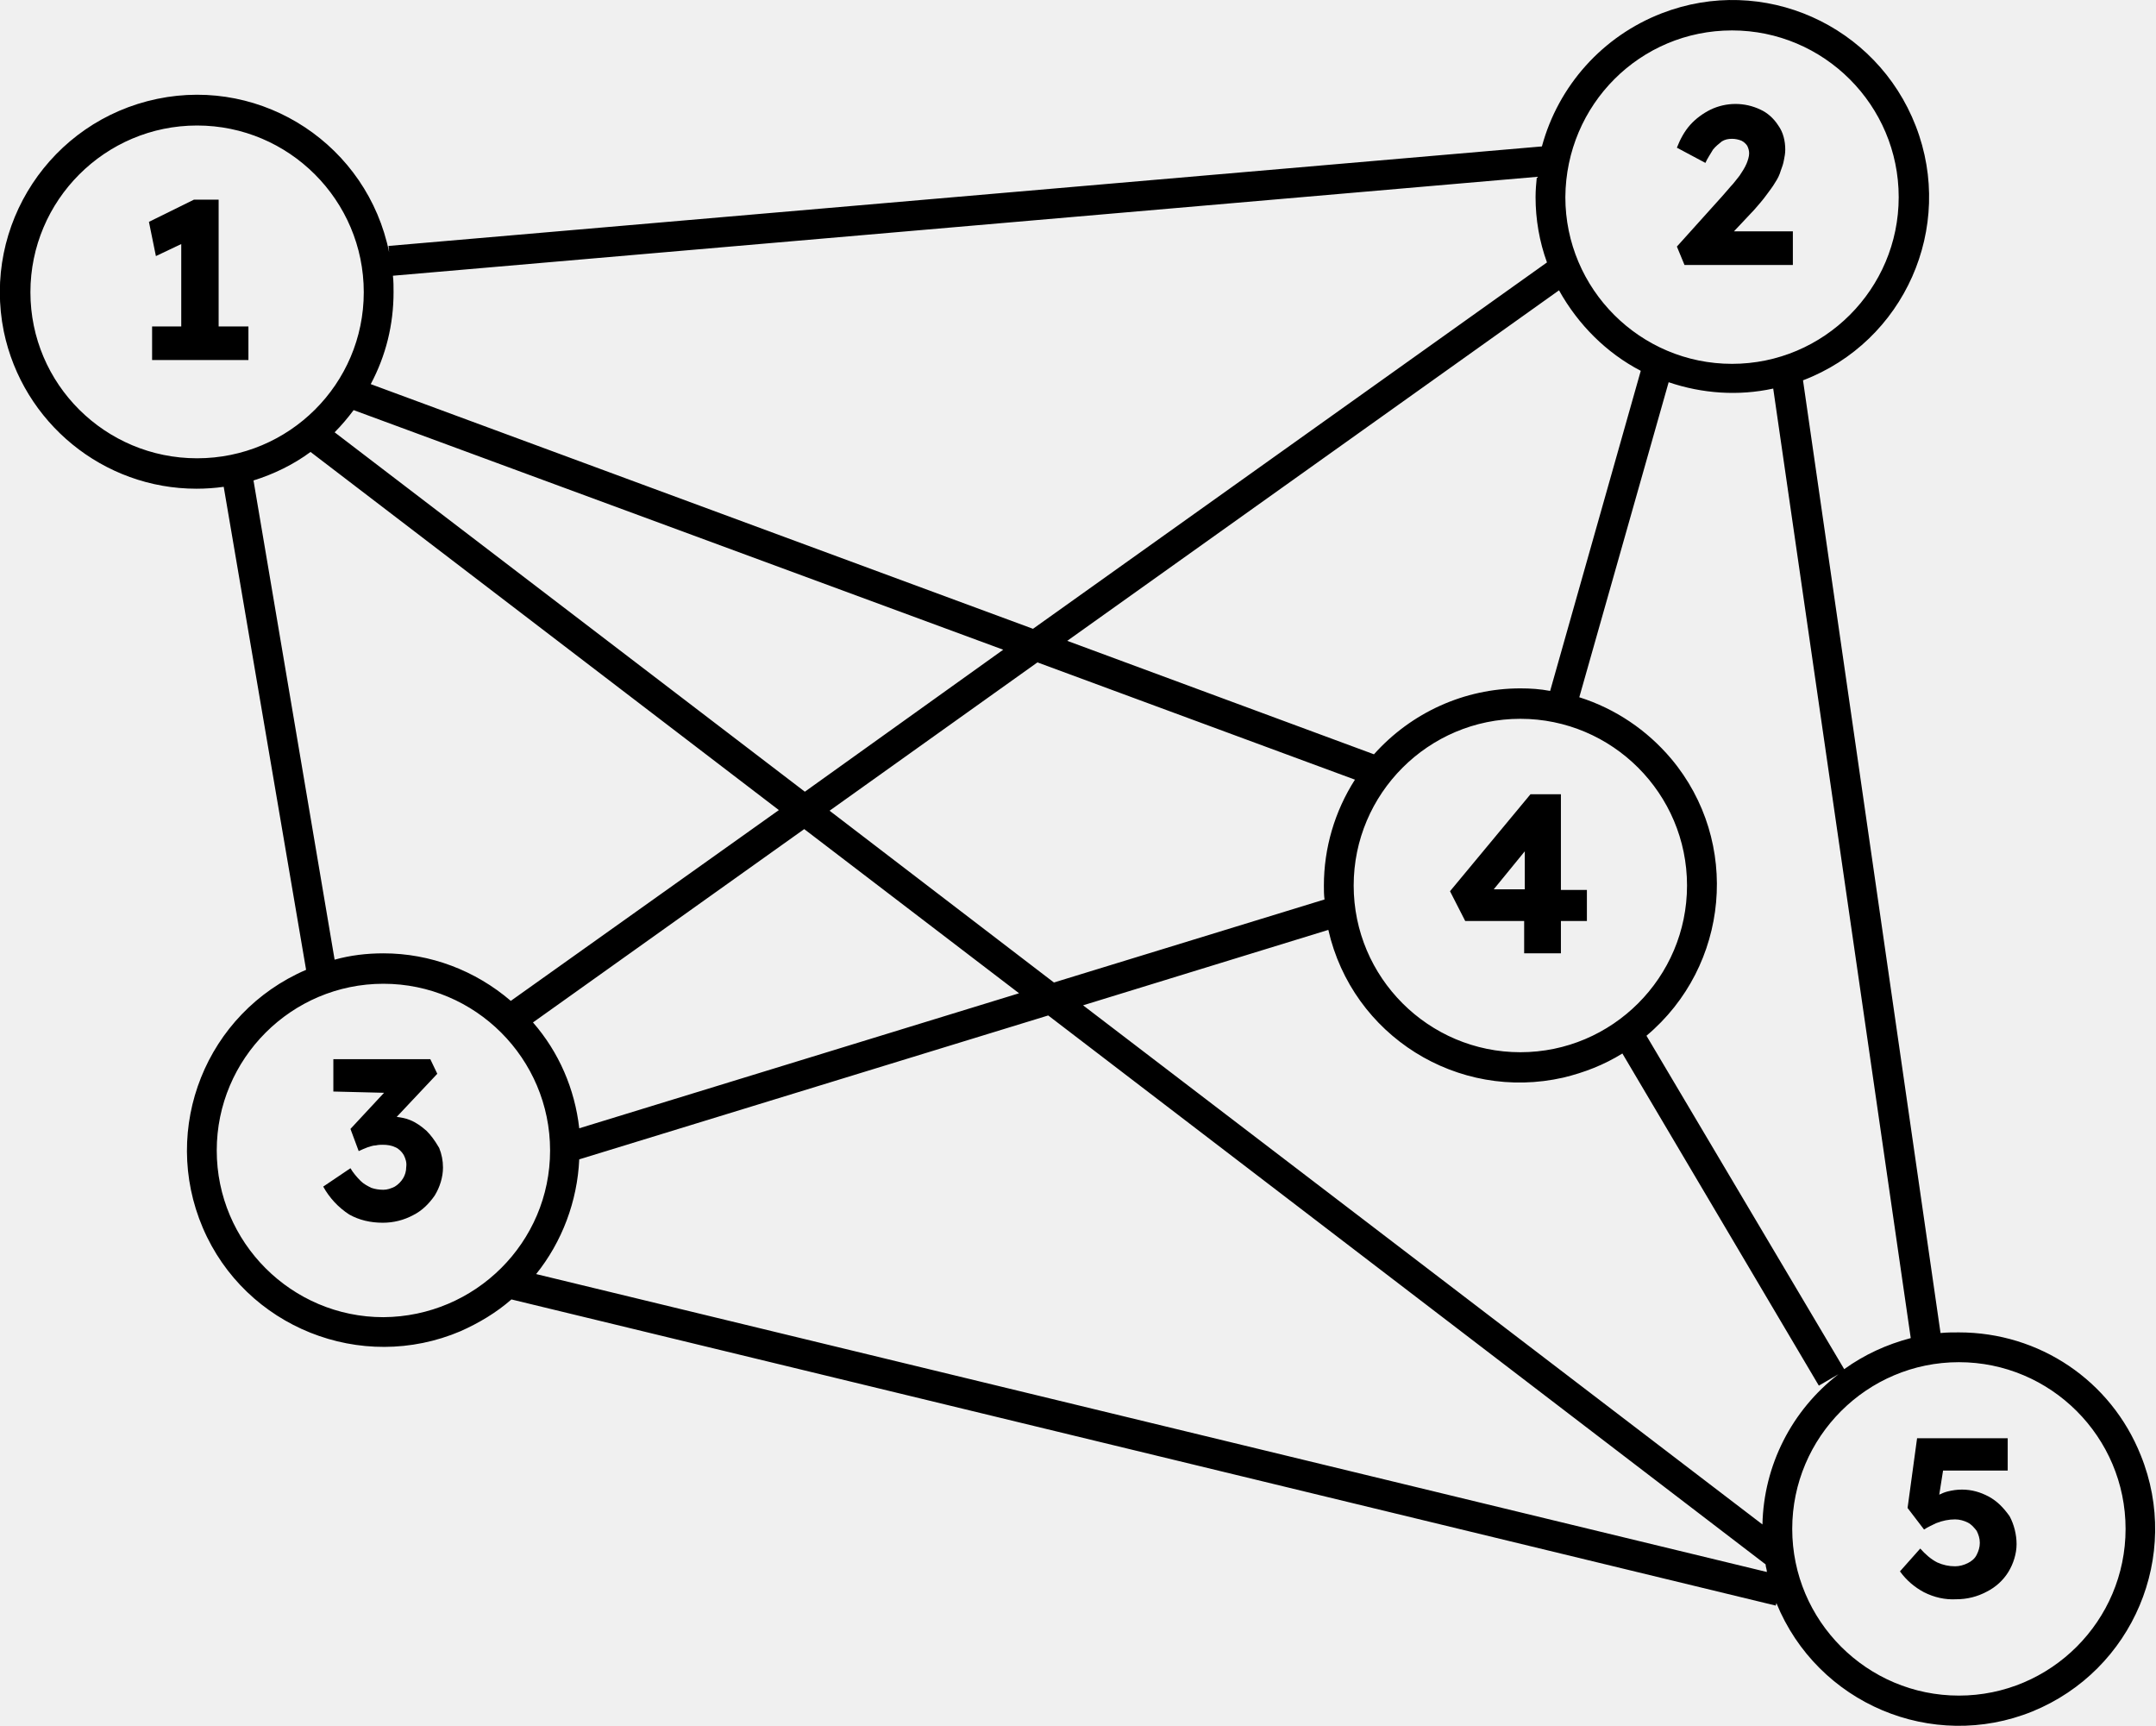
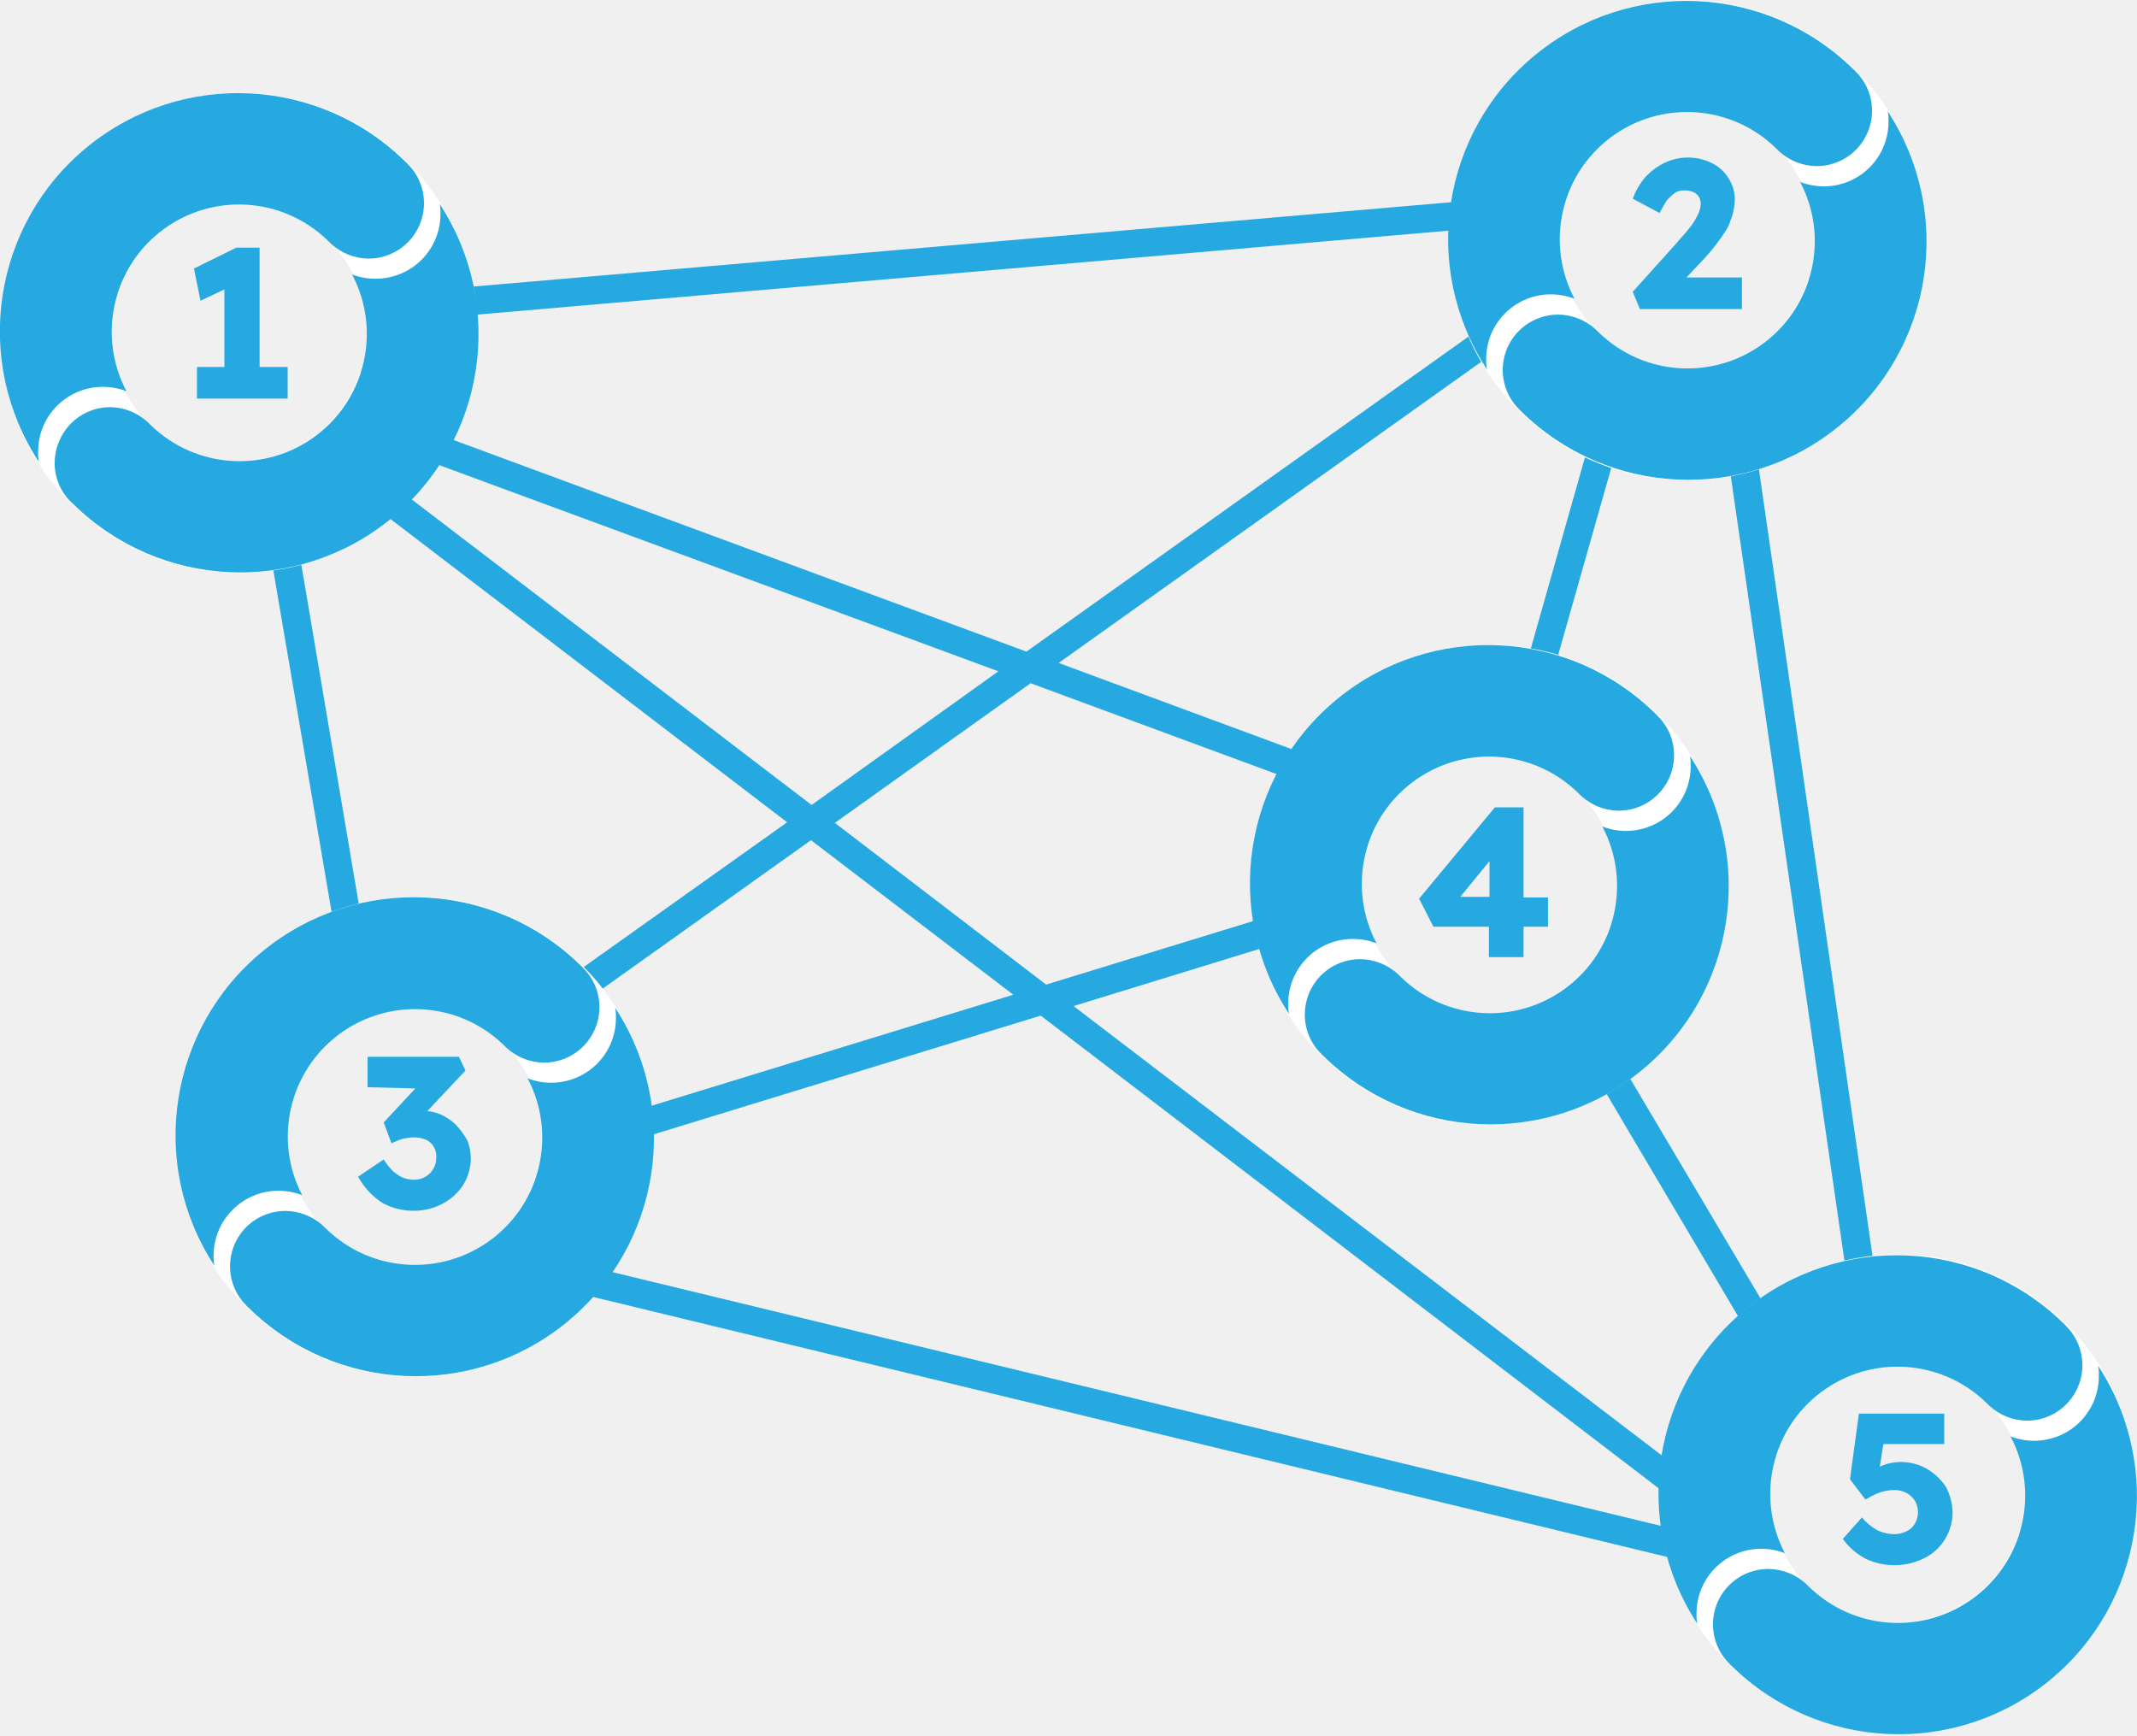
- <svg xmlns="http://www.w3.org/2000/svg" version="1.1" id="Layer_1" x="0px" y="0px" viewBox="0 0 340.2 272.2" style="enable-background:new 0 0 340.2 272.2;" xml:space="preserve">
-   <g id="Layer_2_1_">
-     <g id="Layer_1-2">
-       <polygon points="34.5,31.5 30.6,31.5 23.5,35 24.6,40.4 28.6,38.5 28.6,51.5 24,51.5 24,56.8 39.2,56.8 39.2,51.5 34.5,51.5   " />
-       <path d="M309.1,210.2c-1,0-1.9,0-2.9,0.1L284.5,60c16-6.1,24-24.1,17.8-40.1s-24.1-24-40.1-17.8c-9.3,3.6-16.3,11.4-18.9,21    l-182,15.7l0.1,1C58,23,41.6,12.1,24.8,15.6S-2.8,35.5,0.6,52.3c3,14.4,15.7,24.8,30.4,24.8c1.4,0,2.9-0.1,4.3-0.3L48.3,153    c-15.8,6.8-23,25-16.3,40.7s25,23,40.7,16.3c2.9-1.3,5.6-2.9,8-5l199.5,48.3l0.1-0.4c6.5,15.9,24.6,23.5,40.4,17.1    c15.9-6.5,23.5-24.6,17.1-40.4C333.1,217.8,321.8,210.2,309.1,210.2L309.1,210.2z M301.5,211.1c-3.8,1-7.3,2.6-10.5,4.9    l-31.2-52.6c13.1-11,14.9-30.6,3.9-43.7c-3.8-4.5-8.8-7.9-14.5-9.7l14.1-49.7c5.3,1.8,11,2.2,16.5,1L301.5,211.1z M170.9,158.6    l38.7-11.9c3.8,16.7,20.4,27.1,37.1,23.3c3.3-0.8,6.4-2,9.3-3.8l31,52.4l3.1-1.8c-7.4,5.7-11.8,14.4-12,23.7L170.9,158.6z     M91.4,178c-0.7-6.2-3.2-12-7.3-16.7l42.8-30.5l33.9,25.9L91.4,178z M130.9,127.9l32.8-23.4l50.1,18.5c-3.2,5-4.9,10.8-4.9,16.7    c0,0.7,0,1.5,0.1,2.2L166.3,155L130.9,127.9z M55.8,64.7l102.5,37.8L127,124.9L52.8,68.2C53.9,67.1,54.9,65.9,55.8,64.7z     M258.9,58.5L244.6,109c-1.6-0.3-3.1-0.4-4.7-0.4c-8.8,0-17.2,3.8-23.1,10.4l-48.4-17.9L246,45.8C249,51.2,253.5,55.7,258.9,58.5z     M239.9,166c-14.5,0-26.3-11.8-26.3-26.3c0-14.5,11.8-26.3,26.3-26.3c14.5,0,26.3,11.8,26.3,26.3C266.2,154.2,254.4,166,239.9,166    z M273.3,4.8c14.5,0,26.3,11.8,26.3,26.3s-11.8,26.3-26.3,26.3c-14.5,0-26.3-11.8-26.3-26.3C247.1,16.5,258.8,4.8,273.3,4.8z     M242.5,27.9c-0.1,1-0.2,2.1-0.2,3.2c0,3.5,0.6,7,1.8,10.3L163,99.2L58.5,60.6c2.4-4.5,3.6-9.4,3.6-14.5c0-0.9,0-1.7-0.1-2.6    L242.5,27.9z M4.8,46.1c0-14.5,11.8-26.3,26.3-26.3s26.3,11.8,26.3,26.3S45.6,72.3,31.1,72.3l0,0C16.6,72.3,4.8,60.6,4.8,46.1z     M40,75.8c3.2-1,6.3-2.5,9-4.5l73.9,56.5l-42.3,30.1c-5.6-4.8-12.7-7.5-20.1-7.5c-2.6,0-5.2,0.3-7.7,1L40,75.8z M60.5,207.8    c-14.5,0-26.3-11.8-26.3-26.3c0-14.5,11.8-26.3,26.3-26.3c14.5,0,26.3,11.8,26.3,26.3C86.8,196,75,207.7,60.5,207.8z M84.6,201    c4.1-5.1,6.5-11.5,6.8-18.1l74-22.7l113.2,86.6c0,0.4,0.2,0.8,0.2,1.2L84.6,201z M309.1,267.5c-14.5,0-26.3-11.8-26.3-26.3    c0-14.5,11.8-26.3,26.3-26.3c14.5,0,26.3,11.8,26.3,26.3c0,0,0,0,0,0C335.4,255.7,323.6,267.5,309.1,267.5z" />
-       <path d="M313.8,236.1c-1.3-0.7-2.7-1.1-4.2-1.1c-0.8,0-1.5,0.1-2.3,0.3c-0.4,0.1-0.9,0.3-1.3,0.5l0.6-3.8h10.2v-5.1h-14.3l-1.5,11    l2.6,3.4c0.6-0.4,1.3-0.7,1.9-1c1-0.4,2-0.6,3-0.6c0.7,0,1.4,0.2,2,0.5c0.6,0.3,1,0.8,1.4,1.3c0.3,0.6,0.5,1.2,0.5,1.9    c0,0.7-0.2,1.3-0.5,1.9c-0.3,0.6-0.8,1-1.4,1.3c-0.6,0.3-1.3,0.5-2,0.5c-1,0-1.9-0.2-2.8-0.6c-1-0.5-1.9-1.3-2.7-2.2l-3.2,3.6    c1,1.4,2.3,2.5,3.8,3.3c1.6,0.8,3.3,1.2,5.1,1.1c1.7,0,3.3-0.4,4.8-1.2c1.4-0.7,2.6-1.8,3.4-3.1c0.8-1.3,1.3-2.9,1.3-4.4    c0-1.5-0.4-3.1-1.1-4.4C316.1,237.8,315.1,236.8,313.8,236.1z" />
-       <path d="M274.5,27.7c-0.5,0.6-0.9,1.2-1.4,1.7l-1.3,1.5l-7.2,8l1.2,2.9h17.1v-5.3h-9.3l3.2-3.4c0.7-0.8,1.4-1.6,1.9-2.3    c0.5-0.7,1-1.3,1.4-2c0.4-0.6,0.7-1.2,0.9-1.9c0.2-0.5,0.4-1.1,0.5-1.7c0.1-0.5,0.2-1,0.2-1.6c0-1.3-0.3-2.7-1.1-3.8    c-0.7-1.1-1.7-2-2.8-2.5c-2.5-1.2-5.4-1.2-7.9,0c-1.2,0.6-2.3,1.4-3.2,2.4c-0.9,1-1.6,2.3-2.1,3.6l4.5,2.4    c0.3-0.7,0.8-1.4,1.2-2.1c0.4-0.5,0.9-0.9,1.4-1.3c0.5-0.3,1-0.4,1.6-0.4c0.5,0,1,0.1,1.5,0.3c0.4,0.2,0.7,0.5,0.9,0.8    c0.2,0.4,0.3,0.8,0.3,1.2c0,0.5-0.2,1.1-0.4,1.6C275.3,26.5,274.9,27.1,274.5,27.7z" />
-       <path d="M246.4,125.3h-4.9l-12.7,15.3l2.4,4.7h9.3v5.1h5.8v-5.1h4.1v-4.9h-4.1V125.3z M235.7,140.3l4.9-6v6H235.7z" />
-       <path d="M67.3,178.4c-0.8-0.7-1.6-1.3-2.6-1.7c-0.7-0.3-1.4-0.4-2.1-0.5l6.4-6.8l-1.1-2.3H52.6v5.1l8,0.2l-5.3,5.7l1.3,3.5    c0.4-0.2,0.9-0.4,1.4-0.6c0.4-0.1,0.8-0.3,1.3-0.3c0.4-0.1,0.8-0.1,1.1-0.1c0.7,0,1.4,0.1,2,0.4c0.5,0.2,1,0.7,1.3,1.2    c0.3,0.6,0.5,1.2,0.4,1.9c0,0.7-0.2,1.3-0.5,1.8c-0.3,0.5-0.8,1-1.3,1.3c-0.6,0.3-1.2,0.5-1.8,0.5c-0.7,0-1.3-0.1-1.9-0.3    c-0.6-0.3-1.2-0.6-1.7-1.1c-0.6-0.6-1.2-1.3-1.6-2l-4.3,2.9c1,1.8,2.4,3.3,4.1,4.4c1.6,0.9,3.4,1.3,5.3,1.3c1.7,0,3.3-0.4,4.8-1.2    c1.4-0.7,2.5-1.8,3.4-3.1c0.8-1.3,1.3-2.9,1.3-4.4c0-1.1-0.2-2.1-0.6-3.1C68.6,179.9,68,179.1,67.3,178.4z" />
+ <svg xmlns="http://www.w3.org/2000/svg" id="Layer_1" data-name="Layer 1" width="126.33mm" height="102.58mm" viewBox="0 0 358.1 290.78">
+   <defs>
+     <style>.cls-1{fill:#26a9e0;}.cls-2{fill:#fff;}</style>
+   </defs>
+   <g id="Layer_2" data-name="Layer 2">
+     <g id="Layer_1-2" data-name="Layer 1-2">
+       <polygon class="cls-1" points="43.5 41.5 39.6 41.5 32.5 45 33.6 50.4 37.6 48.5 37.6 61.5 33 61.5 33 66.8 48.2 66.8 48.2 61.5 43.5 61.5 43.5 41.5" />
+       <path class="cls-1" d="M318.1,220.2a28.1,28.1,0,0,0-2.9.1L293.5,70a31,31,0,0,0-22.3-57.9,31.27,31.27,0,0,0-18.9,21L70.3,48.8l.1,1a31,31,0,1,0-26.1,37l13,76.2a31,31,0,1,0,24.4,57,31.62,31.62,0,0,0,8-5l199.5,48.3.1-.4a31,31,0,1,0,57.5-23.3,30.73,30.73,0,0,0-28.7-19.4Zm-7.6.9A31.53,31.53,0,0,0,300,226l-31.2-52.6A31,31,0,0,0,258.2,120l14.1-49.7a30.86,30.86,0,0,0,16.5,1ZM179.9,168.6l38.7-11.9A31,31,0,0,0,255.7,180a31.44,31.44,0,0,0,9.3-3.8l31,52.4,3.1-1.8a30.73,30.73,0,0,0-12,23.7ZM100.4,188a30.49,30.49,0,0,0-7.3-16.7l42.8-30.5,33.9,25.9Zm39.5-50.1,32.8-23.4L222.8,133a31,31,0,0,0-4.9,16.7,16.2,16.2,0,0,0,.1,2.2L175.3,165ZM64.8,74.7l102.5,37.8L136,134.9,61.8,78.2A32.69,32.69,0,0,0,64.8,74.7Zm203.1-6.2L253.6,119a24.87,24.87,0,0,0-4.7-.4A31,31,0,0,0,225.8,129l-48.4-17.9L255,55.8A31.55,31.55,0,0,0,267.9,68.5ZM248.9,176a26.3,26.3,0,1,1,26.3-26.3A26.33,26.33,0,0,1,248.9,176ZM282.3,14.8A26.3,26.3,0,1,1,256,41.1,26.33,26.33,0,0,1,282.3,14.8ZM251.5,37.9c-.1,1-.2,2.1-.2,3.2a30.19,30.19,0,0,0,1.8,10.3L172,109.2,67.5,70.6a30.54,30.54,0,0,0,3.6-14.5,22.6,22.6,0,0,0-.1-2.6ZM13.8,56.1A26.3,26.3,0,1,1,40.1,82.3h0A26.25,26.25,0,0,1,13.8,56.1ZM49,85.8a30.4,30.4,0,0,0,9-4.5l73.9,56.5L89.6,167.9a30.89,30.89,0,0,0-20.1-7.5,28.56,28.56,0,0,0-7.7,1Zm20.5,132a26.3,26.3,0,1,1,26.3-26.3A26.33,26.33,0,0,1,69.5,217.8ZM93.6,211a31.27,31.27,0,0,0,6.8-18.1l74-22.7,113.2,86.6c0,.4.2.8.2,1.2Zm224.5,66.5a26.3,26.3,0,1,1,26.3-26.3h0A26.33,26.33,0,0,1,318.1,277.5Z" />
+       <path class="cls-1" d="M322.8,246.1a8.77,8.77,0,0,0-4.2-1.1,9.08,9.08,0,0,0-2.3.3,6.94,6.94,0,0,0-1.3.5l.6-3.8h10.2v-5.1H311.5l-1.5,11,2.6,3.4a17.38,17.38,0,0,1,1.9-1,8,8,0,0,1,3-.6,4.55,4.55,0,0,1,2,.5,4.36,4.36,0,0,1,1.4,1.3,3.86,3.86,0,0,1,0,3.8,3,3,0,0,1-1.4,1.3,4.55,4.55,0,0,1-2,.5,6.71,6.71,0,0,1-2.8-.6,9.34,9.34,0,0,1-2.7-2.2l-3.2,3.6a11,11,0,0,0,3.8,3.3,11.21,11.21,0,0,0,9.9-.1,8.48,8.48,0,0,0,3.4-3.1,8.67,8.67,0,0,0,1.3-4.4,9.56,9.56,0,0,0-1.1-4.4A9.67,9.67,0,0,0,322.8,246.1Z" />
+       <path class="cls-1" d="M283.5,37.7c-.5.6-.9,1.2-1.4,1.7l-1.3,1.5-7.2,8,1.2,2.9h17.1V46.5h-9.3l3.2-3.4c.7-.8,1.4-1.6,1.9-2.3a24.26,24.26,0,0,0,1.4-2,6.63,6.63,0,0,0,.9-1.9,8.45,8.45,0,0,0,.5-1.7,7.77,7.77,0,0,0,.2-1.6,6.48,6.48,0,0,0-1.1-3.8,6.71,6.71,0,0,0-2.8-2.5,9.12,9.12,0,0,0-7.9,0,10.76,10.76,0,0,0-3.2,2.4,11.75,11.75,0,0,0-2.1,3.6l4.5,2.4a22.47,22.47,0,0,1,1.2-2.1,8.64,8.64,0,0,1,1.4-1.3,2.93,2.93,0,0,1,1.6-.4,4,4,0,0,1,1.5.3,2.36,2.36,0,0,1,.9.8,2.66,2.66,0,0,1,.3,1.2,4.71,4.71,0,0,1-.4,1.6A11.78,11.78,0,0,1,283.5,37.7Z" />
+       <path class="cls-1" d="M255.4,135.3h-4.9l-12.7,15.3,2.4,4.7h9.3v5.1h5.8v-5.1h4.1v-4.9h-4.1V135.3Zm-10.7,15,4.9-6v6Z" />
+       <path class="cls-1" d="M76.3,188.4a9,9,0,0,0-2.6-1.7,8,8,0,0,0-2.1-.5l6.4-6.8-1.1-2.3H61.6v5.1l8,.2-5.3,5.7,1.3,3.5c.4-.2.9-.4,1.4-.6a5,5,0,0,1,1.3-.3,5.48,5.48,0,0,1,3.1.3,3,3,0,0,1,1.3,1.2,3.13,3.13,0,0,1,.4,1.9,3.45,3.45,0,0,1-.5,1.8,3.64,3.64,0,0,1-3.1,1.8,5.82,5.82,0,0,1-1.9-.3,6.19,6.19,0,0,1-1.7-1.1,10,10,0,0,1-1.6-2L60,197.2a12.37,12.37,0,0,0,4.1,4.4,10.67,10.67,0,0,0,5.3,1.3,10.05,10.05,0,0,0,4.8-1.2,9.19,9.19,0,0,0,3.4-3.1,8.67,8.67,0,0,0,1.3-4.4,8.15,8.15,0,0,0-.6-3.1A12.6,12.6,0,0,0,76.3,188.4Z" />
    </g>
  </g>
+   <path class="cls-2" d="M29.55,191a39.92,39.92,0,0,0,79,7.93,7.57,7.57,0,0,1-1.11,1.29,10.86,10.86,0,0,1-3.53,2.37,10.77,10.77,0,0,1-8.34,0A10.92,10.92,0,0,1,92,200.24,11.39,11.39,0,0,1,89.79,197,21.33,21.33,0,0,1,48.08,191v-.85A9.44,9.44,0,0,0,45.4,184a9.26,9.26,0,0,0-4.63-2.54,9.38,9.38,0,0,0-5.27.41,9.26,9.26,0,0,0-5.95,8.2v.39A1.37,1.37,0,0,0,29.55,191Z" />
+   <path class="cls-2" d="M109.45,190a39.92,39.92,0,0,0-79-7.93,7.14,7.14,0,0,1,1.11-1.28,10.86,10.86,0,0,1,7.7-3.22A10.81,10.81,0,0,1,47,180.76,11.21,11.21,0,0,1,49.21,184,21.33,21.33,0,0,1,90.92,190v.85A9.44,9.44,0,0,0,93.6,197a9.27,9.27,0,0,0,15.85-6.07v-.39A1.37,1.37,0,0,0,109.45,190Z" />
+   <path class="cls-1" d="M41.62,219.12a39.92,39.92,0,0,0,61.46-50.25,7.41,7.41,0,0,1,.13,1.69,10.92,10.92,0,0,1-.81,4.18,11.09,11.09,0,0,1-2.36,3.54,10.91,10.91,0,0,1-7.72,3.17,11.16,11.16,0,0,1-3.91-.74A21.33,21.33,0,0,1,54.73,206l-.61-.6a9.42,9.42,0,0,0-6.26-2.47,9.27,9.27,0,0,0-8.51,5.49,9.35,9.35,0,0,0-.69,5.24,9.21,9.21,0,0,0,2.28,4.77l.28.28A1.52,1.52,0,0,0,41.62,219.12Z" />
+   <path class="cls-1" d="M97.38,161.87a39.92,39.92,0,0,0-61.46,50.25,7.33,7.33,0,0,1-.13-1.69A10.8,10.8,0,0,1,39,202.72a10.8,10.8,0,0,1,7.72-3.17,11.15,11.15,0,0,1,3.91.73A21.33,21.33,0,0,1,84.27,175l.61.6a9.43,9.43,0,0,0,6.26,2.48,9.29,9.29,0,0,0,6.92-15.51l-.28-.27A1.56,1.56,0,0,0,97.38,161.87Z" />
+   <path class="cls-2" d="M.15,56.32a39.92,39.92,0,0,0,79,7.93A7.57,7.57,0,0,1,78,65.54a10.86,10.86,0,0,1-3.53,2.37,10.77,10.77,0,0,1-8.34,0,10.92,10.92,0,0,1-3.52-2.37,11.39,11.39,0,0,1-2.25-3.29,21.33,21.33,0,0,1-41.71-5.93v-.85A9.44,9.44,0,0,0,16,49.29a9.26,9.26,0,0,0-4.63-2.54,9.38,9.38,0,0,0-5.27.41,9.26,9.26,0,0,0-5.95,8.2v.39A1.37,1.37,0,0,0,.15,56.32Z" />
+   <path class="cls-2" d="M80.05,55.27a39.92,39.92,0,0,0-79-7.93,7.14,7.14,0,0,1,1.11-1.28,10.86,10.86,0,0,1,7.7-3.22,10.81,10.81,0,0,1,7.69,3.22,11.21,11.21,0,0,1,2.25,3.28,21.33,21.33,0,0,1,41.71,5.93v.85A9.44,9.44,0,0,0,64.2,62.3a9.27,9.27,0,0,0,15.85-6.07v-.39A1.37,1.37,0,0,0,80.05,55.27Z" />
+   <path class="cls-1" d="M12.22,84.42A39.92,39.92,0,0,0,73.68,34.17a7.41,7.41,0,0,1,.13,1.69A10.92,10.92,0,0,1,73,40a11.09,11.09,0,0,1-2.36,3.54,10.91,10.91,0,0,1-7.72,3.17A11.16,11.16,0,0,1,59,46a21.33,21.33,0,0,1-33.68,25.3l-.61-.6a9.42,9.42,0,0,0-6.26-2.47A9.27,9.27,0,0,0,10,73.73,9.35,9.35,0,0,0,9.26,79a9.21,9.21,0,0,0,2.28,4.77l.28.28A1.52,1.52,0,0,0,12.22,84.42Z" />
+   <path class="cls-1" d="M68,27.17A39.92,39.92,0,0,0,6.52,77.42a7.33,7.33,0,0,1-.13-1.69A10.8,10.8,0,0,1,9.56,68a10.8,10.8,0,0,1,7.72-3.17,11.15,11.15,0,0,1,3.91.73,21.33,21.33,0,0,1,33.68-25.3l.61.6a9.43,9.43,0,0,0,6.26,2.48,9.29,9.29,0,0,0,6.92-15.51l-.28-.27A1.56,1.56,0,0,0,68,27.17Z" />
+   <path class="cls-2" d="M242.8,40.81a39.92,39.92,0,0,0,79,7.92A7.57,7.57,0,0,1,320.68,50a10.79,10.79,0,0,1-7.7,3.21A10.75,10.75,0,0,1,305.29,50,11.12,11.12,0,0,1,303,46.73a21.33,21.33,0,0,1-41.71-5.92V40a9.43,9.43,0,0,0-2.68-6.17,9.27,9.27,0,0,0-15.85,6.07v.39A1.37,1.37,0,0,0,242.8,40.81Z" />
+   <path class="cls-2" d="M322.7,39.75a39.92,39.92,0,0,0-79-7.92,7.57,7.57,0,0,1,1.11-1.29,10.79,10.79,0,0,1,7.7-3.21,10.75,10.75,0,0,1,7.69,3.21,11.25,11.25,0,0,1,2.25,3.29,21.33,21.33,0,0,1,41.71,5.92v.86a9.46,9.46,0,0,0,2.68,6.18,9.27,9.27,0,0,0,15.85-6.07v-.4A1.37,1.37,0,0,0,322.7,39.75Z" />
+   <path class="cls-1" d="M254.87,68.9a39.92,39.92,0,0,0,61.46-50.25,7.46,7.46,0,0,1,.13,1.7,10.8,10.8,0,0,1-3.17,7.71,11,11,0,0,1-3.54,2.36,10.84,10.84,0,0,1-4.18.81,11.38,11.38,0,0,1-3.91-.73A21.33,21.33,0,0,1,268,55.8l-.61-.6a9.43,9.43,0,0,0-6.26-2.48,9.3,9.3,0,0,0-8.51,5.5,9.32,9.32,0,0,0-.69,5.24,9.22,9.22,0,0,0,2.28,4.76l.28.28A1.39,1.39,0,0,0,254.87,68.9Z" />
+   <path class="cls-1" d="M310.63,11.66a39.92,39.92,0,0,0-61.46,50.25,7.41,7.41,0,0,1-.13-1.69,10.84,10.84,0,0,1,.81-4.18,10.85,10.85,0,0,1,5.9-5.9,10.84,10.84,0,0,1,4.18-.81,11.38,11.38,0,0,1,3.91.73,21.33,21.33,0,0,1,33.68-25.3l.61.61a9.47,9.47,0,0,0,6.26,2.47,9.28,9.28,0,0,0,6.92-15.5l-.28-.28A1.39,1.39,0,0,0,310.63,11.66Z" />
+   <path class="cls-2" d="M209.65,148.82a39.92,39.92,0,0,0,79,7.93,7.57,7.57,0,0,1-1.11,1.29,10.86,10.86,0,0,1-3.53,2.37,10.77,10.77,0,0,1-8.34,0,10.92,10.92,0,0,1-3.52-2.37,11.39,11.39,0,0,1-2.25-3.29,21.33,21.33,0,0,1-41.71-5.93V148a9.44,9.44,0,0,0-2.68-6.18,9.26,9.26,0,0,0-4.63-2.54,9.38,9.38,0,0,0-5.27.41,9.26,9.26,0,0,0-5.95,8.2v.39A1.37,1.37,0,0,0,209.65,148.82Z" />
+   <path class="cls-2" d="M289.55,147.77a39.92,39.92,0,0,0-79-7.93,7.14,7.14,0,0,1,1.11-1.28,10.86,10.86,0,0,1,7.7-3.22,10.81,10.81,0,0,1,7.69,3.22,11.21,11.21,0,0,1,2.25,3.28A21.33,21.33,0,0,1,271,147.77v.85a9.44,9.44,0,0,0,2.68,6.18,9.27,9.27,0,0,0,15.85-6.07v-.39A1.37,1.37,0,0,0,289.55,147.77Z" />
+   <path class="cls-1" d="M221.72,176.92a39.92,39.92,0,0,0,61.46-50.25,7.41,7.41,0,0,1,.13,1.69,10.92,10.92,0,0,1-.81,4.18,11.09,11.09,0,0,1-2.36,3.54,10.91,10.91,0,0,1-7.72,3.17,11.16,11.16,0,0,1-3.91-.74,21.33,21.33,0,0,1-33.68,25.3l-.61-.6a9.42,9.42,0,0,0-6.26-2.47,9.27,9.27,0,0,0-8.51,5.49,9.35,9.35,0,0,0-.69,5.24,9.21,9.21,0,0,0,2.28,4.77l.28.28A1.52,1.52,0,0,0,221.72,176.92Z" />
+   <path class="cls-1" d="M277.48,119.67A39.92,39.92,0,0,0,216,169.92a7.33,7.33,0,0,1-.13-1.69,10.8,10.8,0,0,1,3.17-7.71,10.8,10.8,0,0,1,7.72-3.17,11.15,11.15,0,0,1,3.91.73,21.33,21.33,0,0,1,33.68-25.3l.61.6a9.43,9.43,0,0,0,6.26,2.48,9.29,9.29,0,0,0,6.92-15.51l-.28-.27A1.56,1.56,0,0,0,277.48,119.67Z" />
+   <path class="cls-2" d="M278.05,251A39.92,39.92,0,0,0,357,259a7.57,7.57,0,0,1-1.11,1.29,10.86,10.86,0,0,1-3.53,2.37,10.77,10.77,0,0,1-8.34,0,10.92,10.92,0,0,1-3.52-2.37,11.39,11.39,0,0,1-2.25-3.29A21.33,21.33,0,0,1,296.58,251v-.85A9.44,9.44,0,0,0,293.9,244a9.26,9.26,0,0,0-4.63-2.54,9.38,9.38,0,0,0-5.27.41,9.26,9.26,0,0,0-5.95,8.2v.39A1.37,1.37,0,0,0,278.05,251Z" />
+   <path class="cls-2" d="M358,250A39.92,39.92,0,0,0,279,242a7.14,7.14,0,0,1,1.11-1.28,10.86,10.86,0,0,1,7.7-3.22,10.81,10.81,0,0,1,7.69,3.22,11.21,11.21,0,0,1,2.25,3.28A21.33,21.33,0,0,1,339.42,250v.85A9.44,9.44,0,0,0,342.1,257,9.27,9.27,0,0,0,358,250.93v-.39A1.37,1.37,0,0,0,358,250Z" />
+   <path class="cls-1" d="M290.12,279.12a39.92,39.92,0,0,0,61.46-50.25,7.41,7.41,0,0,1,.13,1.69,10.92,10.92,0,0,1-.81,4.18,11.09,11.09,0,0,1-2.36,3.54,10.91,10.91,0,0,1-7.72,3.17,11.16,11.16,0,0,1-3.91-.74A21.33,21.33,0,0,1,303.23,266l-.61-.6a9.42,9.42,0,0,0-6.26-2.47,9.27,9.27,0,0,0-8.51,5.49,9.35,9.35,0,0,0-.69,5.24,9.21,9.21,0,0,0,2.28,4.77l.28.28A1.52,1.52,0,0,0,290.12,279.12Z" />
+   <path class="cls-1" d="M345.88,221.87a39.92,39.92,0,0,0-61.46,50.25,7.33,7.33,0,0,1-.13-1.69,10.8,10.8,0,0,1,3.17-7.71,10.8,10.8,0,0,1,7.72-3.17,11.15,11.15,0,0,1,3.91.73A21.33,21.33,0,0,1,332.77,235l.61.6a9.43,9.43,0,0,0,6.26,2.48,9.29,9.29,0,0,0,6.92-15.51l-.28-.27A1.56,1.56,0,0,0,345.88,221.87Z" />
</svg>
